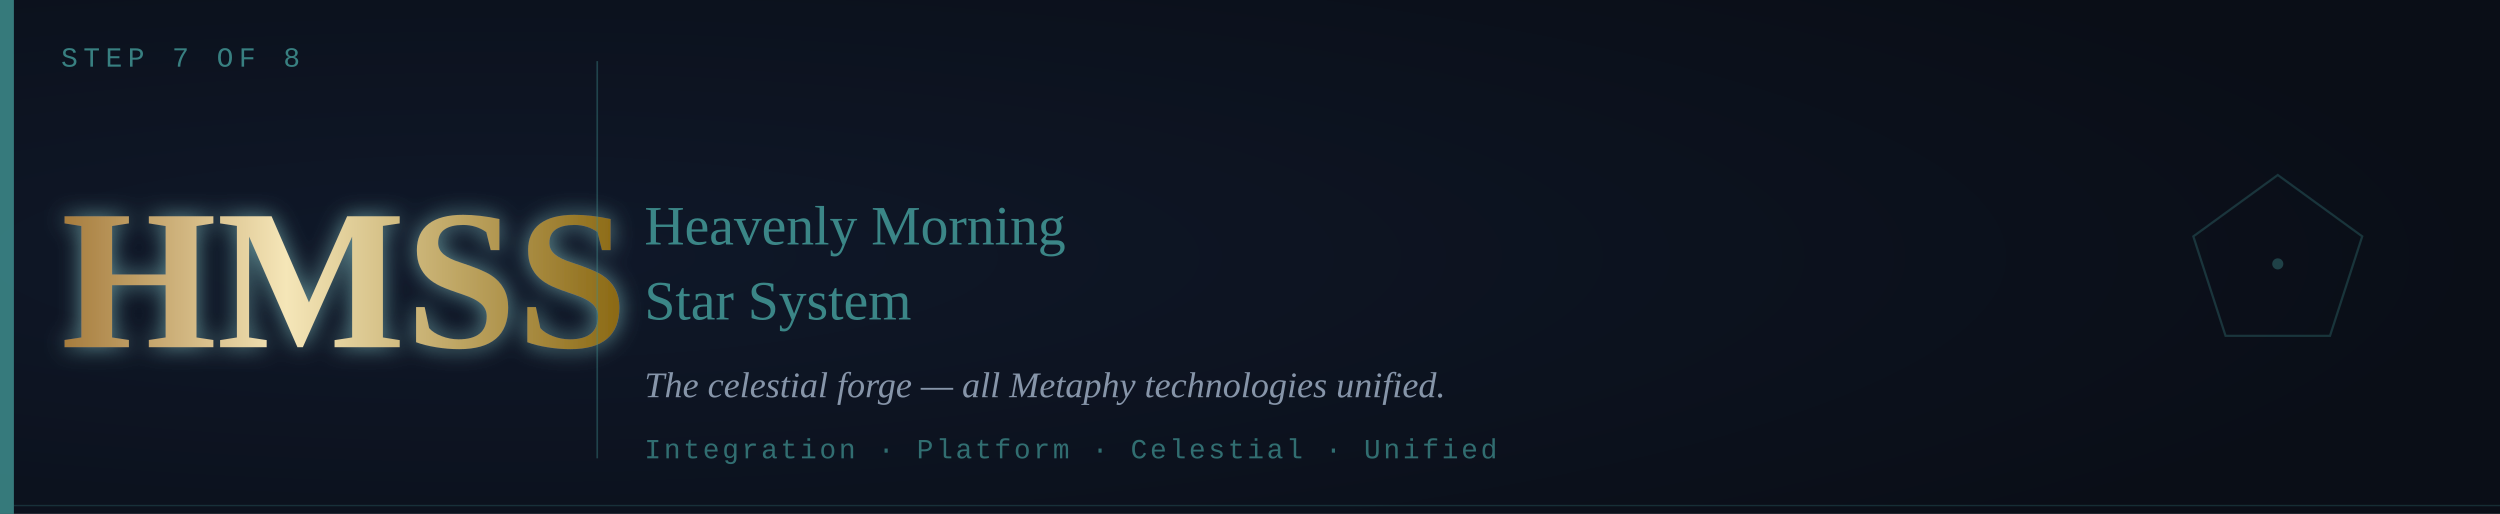
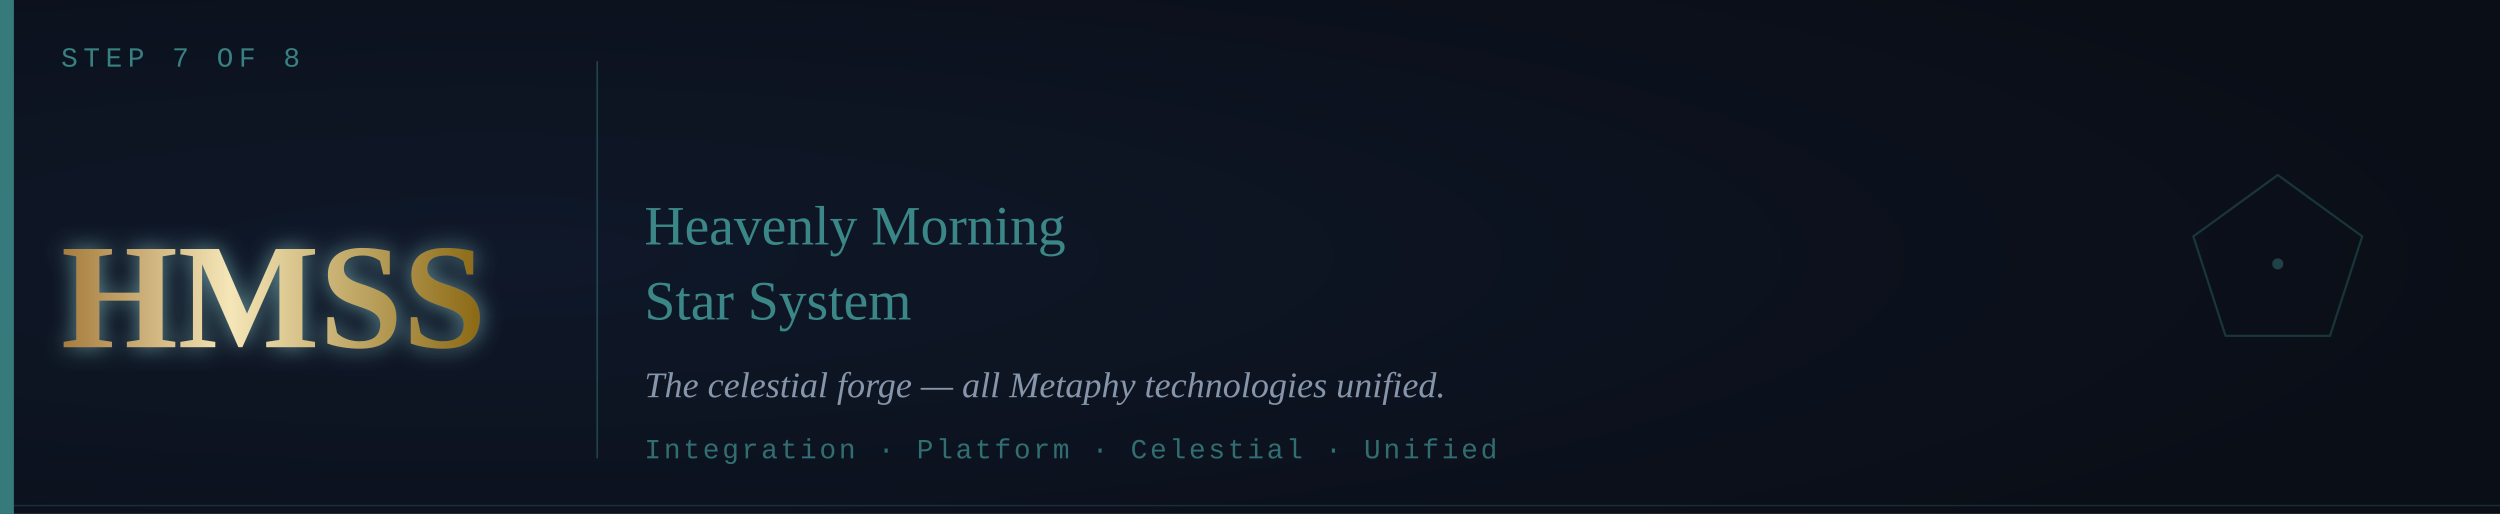
<svg xmlns="http://www.w3.org/2000/svg" viewBox="0 0 900 185" width="900" height="185">
  <defs>
    <radialGradient id="bg" cx="20%" cy="50%" r="80%">
      <stop offset="0%" stop-color="#0F1829" />
      <stop offset="100%" stop-color="#0A0E17" />
    </radialGradient>
    <filter id="tg" x="-40%" y="-40%" width="180%" height="180%">
      <feGaussianBlur in="SourceGraphic" stdDeviation="4" result="b" />
      <feColorMatrix in="b" type="matrix" values="0 0 0 0 0.24 0 0 0 0 0.55 0 0 0 0 0.55 0 0 0 0.7 0" result="tb" />
      <feMerge>
        <feMergeNode in="tb" />
        <feMergeNode in="SourceGraphic" />
      </feMerge>
    </filter>
    <filter id="gg" x="-30%" y="-30%" width="160%" height="160%">
      <feGaussianBlur in="SourceGraphic" stdDeviation="3.5" result="b" />
      <feColorMatrix in="b" type="matrix" values="0 0 0 0 0.79 0 0 0 0 0.66 0 0 0 0 0.30 0 0 0 0.6 0" result="gb" />
      <feMerge>
        <feMergeNode in="gb" />
        <feMergeNode in="SourceGraphic" />
      </feMerge>
    </filter>
    <linearGradient id="gt" x1="0" y1="0" x2="1" y2="0">
      <stop offset="0%" stop-color="#A67C3D" />
      <stop offset="40%" stop-color="#F5E6B8" />
      <stop offset="100%" stop-color="#8B6914" />
    </linearGradient>
  </defs>
  <rect width="900" height="185" fill="url(#bg)" />
  <rect x="0" y="0" width="5" height="185" fill="#3D8C8C" opacity="0.85" />
  <line x1="5" y1="182" x2="900" y2="182" stroke="#3D8C8C" stroke-width="0.5" opacity="0.25" />
  <text x="22" y="24" font-family="'Courier New',monospace" font-size="10" fill="#3D8C8C" letter-spacing="2" opacity="0.9">STEP 7 OF 8</text>
-   <text x="22" y="125" font-family="Georgia,'Times New Roman',serif" font-size="72" font-weight="bold" fill="url(#gt)" filter="url(#tg)">HMSS</text>
+   <text x="22" y="125" font-family="Georgia,'Times New Roman',serif" font-size="54" font-weight="bold" fill="url(#gt)" filter="url(#tg)">HMSS</text>
  <line x1="215" y1="22" x2="215" y2="165" stroke="#3D8C8C" stroke-width="0.6" opacity="0.4" />
  <text x="232" y="88" font-family="Georgia,'Times New Roman',serif" font-size="20" fill="#3D8C8C" opacity="0.95">Heavenly Morning</text>
  <text x="232" y="115" font-family="Georgia,'Times New Roman',serif" font-size="20" fill="#3D8C8C" opacity="0.95">Star System</text>
  <text x="232" y="143" font-family="Georgia,'Times New Roman',serif" font-size="13" font-style="italic" fill="#94A3B8" opacity="0.9">The celestial forge — all Metaphy technologies unified.</text>
  <text x="232" y="165" font-family="'Courier New',monospace" font-size="10" fill="#3D8C8C" letter-spacing="1" opacity="0.75">Integration · Platform · Celestial · Unified</text>
  <polygon points="820,63 850.4,85.1 838.8,120.9 801.2,120.9 789.6,85.1" fill="none" stroke="#3D8C8C" stroke-width="0.8" opacity="0.3" />
  <circle cx="820" cy="95" r="2" fill="#3D8C8C" opacity="0.4" />
</svg>
